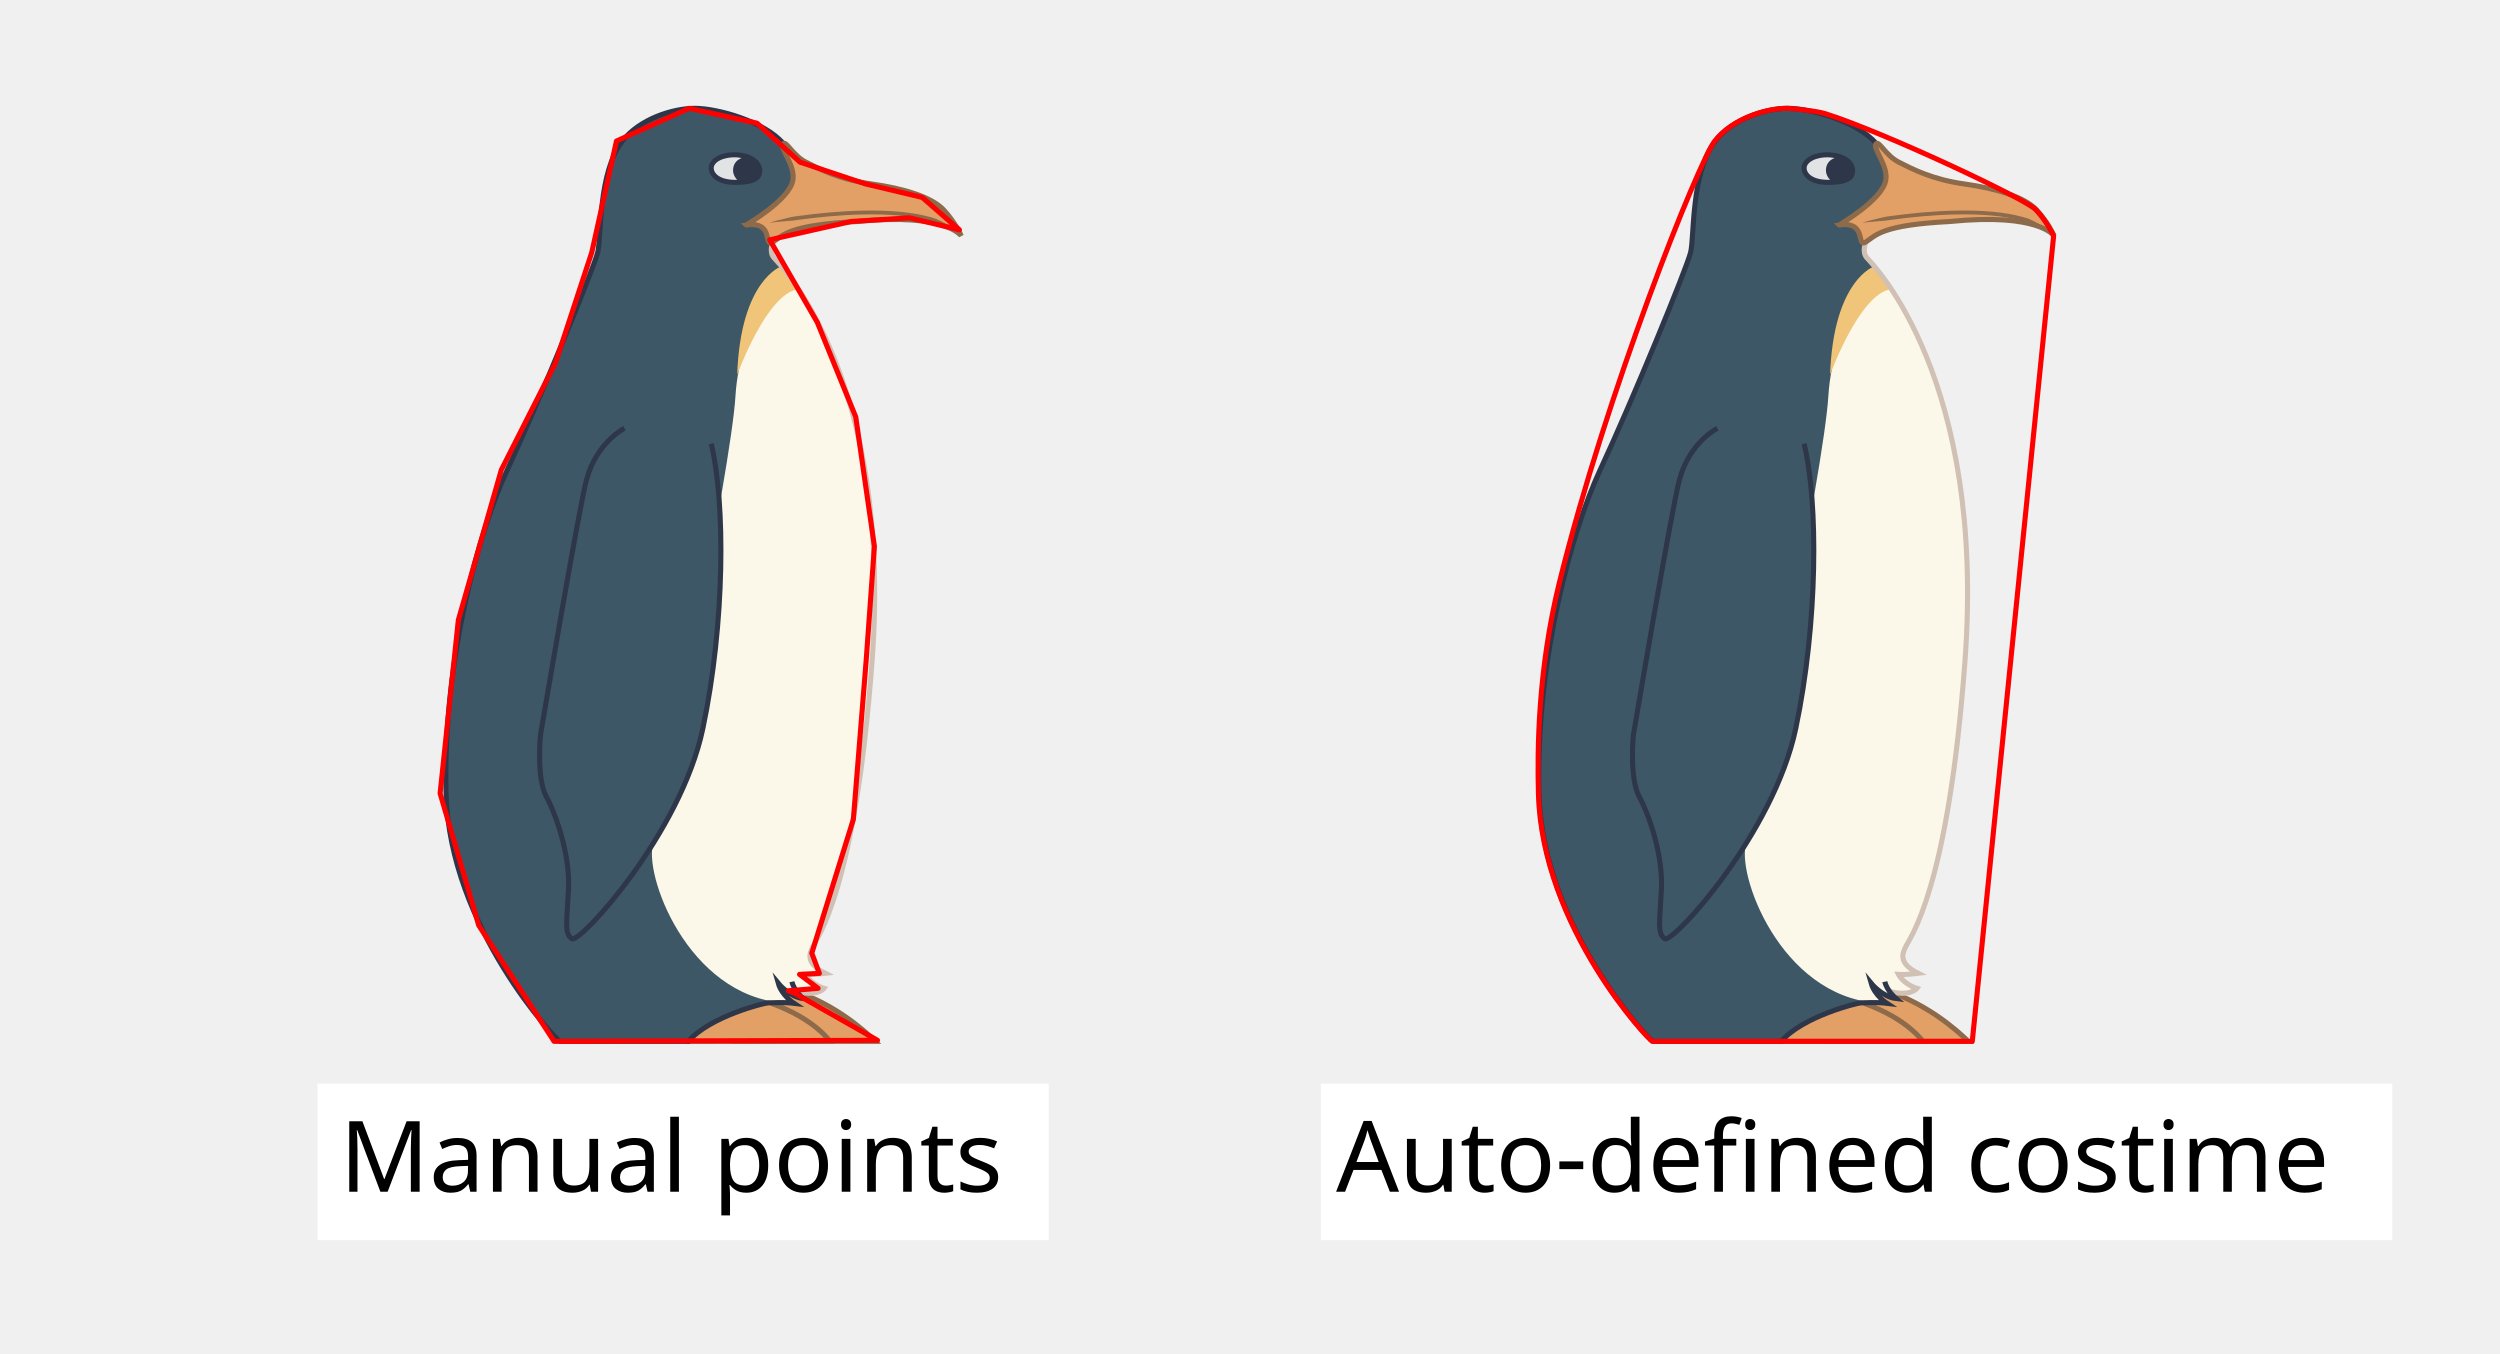
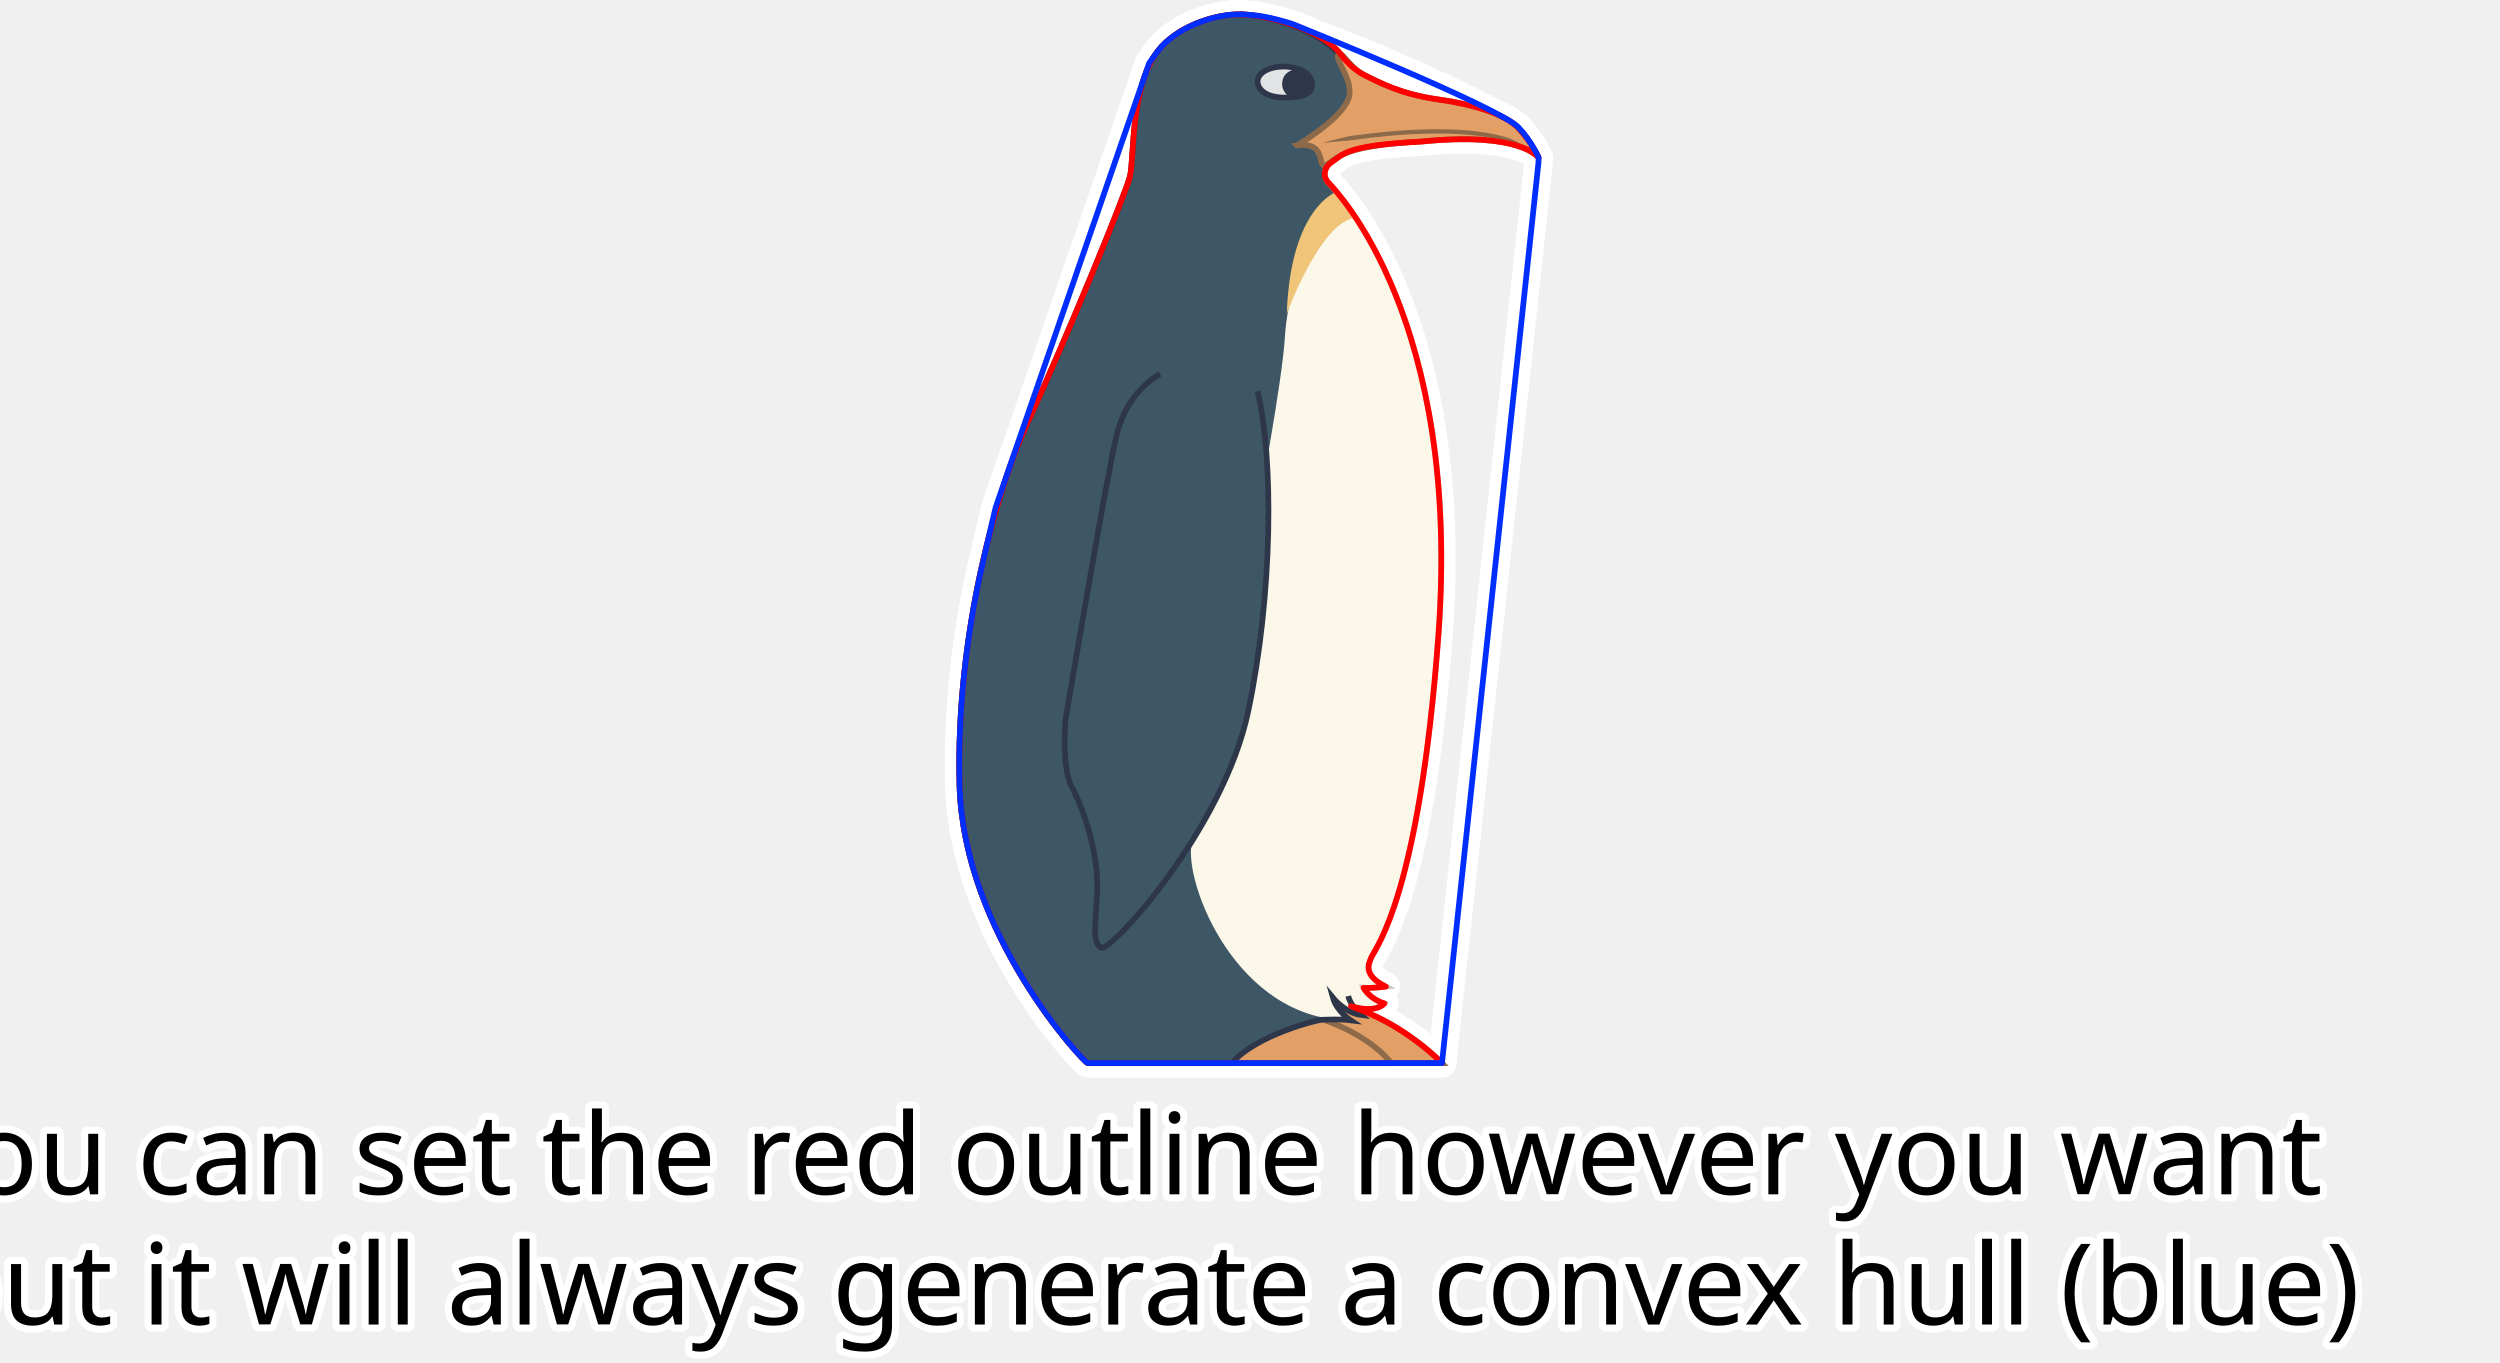
- <svg xmlns="http://www.w3.org/2000/svg" version="1.1" width="245" height="132.667" viewBox="0,0,245,132.667">
-   <g transform="translate(-117.5,-123.6667)">
+ <svg xmlns="http://www.w3.org/2000/svg" version="1.1" width="217.969" height="118.832" viewBox="0,0,217.969,118.832">
+   <g transform="translate(-126.106,-118.0327)">
    <g stroke-miterlimit="10">
-       <path d="M117.5,256.333v-132.667h245v132.667z" fill="none" fill-rule="nonzero" stroke="none" stroke-width="0" stroke-linecap="butt" stroke-linejoin="miter" />
-       <path d="M246.942,245.198v-15.333h105v15.333z" fill="#ffffff" fill-rule="nonzero" stroke="none" stroke-width="0" stroke-linecap="butt" stroke-linejoin="miter" />
-       <path d="M148.609,245.198v-15.333h71.667v15.333z" fill="#ffffff" fill-rule="nonzero" stroke="none" stroke-width="0" stroke-linecap="butt" stroke-linejoin="miter" />
-       <g stroke-linecap="butt" stroke-linejoin="miter">
-         <g>
-           <path d="M189.413,225.717c2.677,-6.578 6.802,-4.618 6.802,-4.618c4.303,1.56 7.062,4.618 7.062,4.618h-13.864" fill="#e3a066" fill-rule="nonzero" stroke="none" stroke-width="1" />
-           <path d="M195.965,221.006c4.303,1.56 7.312,4.711 7.312,4.711h-14.125" fill="none" fill-rule="evenodd" stroke="#8d6a4a" stroke-width="0.5" />
-           <path d="M184.965,225.717c3.083,-3.142 8.124,-3.728 8.124,-3.728c4.303,1.56 5.74,3.728 5.74,3.728h-13.864" fill="#e3a066" fill-rule="nonzero" stroke="none" stroke-width="1" />
-           <path d="M193.089,221.989c4.303,1.56 5.74,3.728 5.74,3.728h-14.125" fill="none" fill-rule="evenodd" stroke="#8d6a4a" stroke-width="0.5" />
-           <path d="M194.267,137.739c3.438,3.802 -0.562,8.421 -0.562,8.421c0,0 -1.405,2.796 0.386,3.599c0.025,13.378 -0.625,41.138 -0.625,41.605c0,0.67 1.5,27.986 1.645,28.509c0.241,0.868 1.105,1.655 1.105,1.655c-1.354,-0.168 -2.438,-1.488 -2.438,-1.488c0.334,1.173 1.521,1.948 1.521,1.948c-1.021,-0.123 -2.042,-0.045 -2.501,-0.042c-0.416,0.002 -5.75,1.34 -7.833,3.771h-12.584c-0.25,0 -10.833,-11.144 -11.166,-24.299c-0.334,-13.155 3.263,-25.828 6,-31.706c3.178,-6.825 8.489,-19.775 8.864,-21.315c0.375,-1.539 0.014,-7.8 2.421,-10.911c1.672,-2.162 4.944,-3.204 7.111,-3.204c2.167,0 6.747,1.345 8.656,3.456" fill="#3e5766" fill-rule="nonzero" stroke="none" stroke-width="1" />
-           <path d="M194.671,150.486c0,0 2.095,2.843 3.689,6.231c3.5,7.75 5.75,19.251 4.504,33.014c-1.149,12.694 -2.233,20.841 -5.942,27.302c-0.508,0.886 1.46,2.022 1.46,2.022c-0.834,0 -1.94,0.102 -1.94,0.102c0.083,1.048 1.815,1.364 1.815,1.364c-2.396,1.173 -3.104,-0.491 -3.104,-0.491c0.396,0.974 0.955,1.479 0.955,1.479c-0.667,0.042 -2.329,-1.469 -2.329,-1.469c0,1.131 1.521,1.948 1.521,1.948c-9.906,0.064 -14.584,-12.024 -13.834,-15.459c0.75,-3.435 7.667,-36.7 8.112,-44.073c0.445,-7.374 5.095,-11.971 5.095,-11.971" fill="#fbf8ea" fill-rule="nonzero" stroke="none" stroke-width="1" />
-           <path d="M189.746,160.368c0.334,-9.307 4.343,-10.609 4.343,-10.609l1.661,2.243c-3.154,0.409 -6.008,8.479 -6.005,8.366" fill="#f0c579" fill-rule="nonzero" stroke="none" stroke-width="1" />
-           <path d="M193.256,147.375c0,0 -0.45,0.986 0.125,1.592c0.716,0.754 11.617,11.953 9.584,39.465c-1.667,22.539 -5.406,27.115 -5.827,28.042c-0.28,0.617 -0.767,1.577 1.243,2.582c0,0 -1.24,0.155 -1.94,0.103c0,0 0.471,0.945 1.815,1.364c0,0 -0.666,0.907 -2.916,0.237" fill="none" fill-rule="evenodd" stroke="#d1c1b5" stroke-width="0.5" />
-           <path d="M195.11,219.873c0.188,0.881 1.104,1.655 1.104,1.655c-1.354,-0.168 -2.438,-1.488 -2.438,-1.488c0.334,1.173 1.521,1.948 1.521,1.948c-1.021,-0.123 -2.042,-0.045 -2.5,-0.042c-0.416,0.002 -5.75,1.34 -7.833,3.771h-12.583c-0.25,0 -10.834,-11.144 -11.167,-24.299c-0.333,-13.155 3.264,-25.828 6,-31.706c3.178,-6.825 8.489,-19.775 8.864,-21.315c0.375,-1.539 0.015,-7.8 2.421,-10.911c1.673,-2.162 4.944,-3.204 7.111,-3.204c2.167,0 6.823,1.278 8.657,3.456" fill="none" fill-rule="evenodd" stroke="#2e374a" stroke-width="0.5" />
-         </g>
-         <g>
-           <path d="M190.642,145.72c-0.098,0.014 4.236,-2.427 4.562,-4.399c0.25,-1.508 -1.375,-3.174 -0.938,-3.582c0.291,-0.273 0.943,1.177 2.219,1.822c1.365,0.691 3.281,1.697 6.437,2.137c3.156,0.44 5.875,1.288 7.032,2.514c1.157,1.226 1.75,2.576 1.75,2.576c0,0 -1.468,-2.294 -10.219,-1.414c-6.718,0.345 -7.229,1.361 -8.229,2c-1,0.638 0.198,-2.063 -2.615,-1.655" fill="#e3a066" fill-rule="nonzero" stroke="none" stroke-width="1" />
-           <path d="M192.892,145.5c0,0 0.28,-0.098 0.776,-0.227c0.249,-0.062 0.552,-0.137 0.9,-0.223c0.174,-0.041 0.36,-0.084 0.556,-0.13c0.197,-0.043 0.407,-0.055 0.625,-0.09c1.742,-0.237 4.078,-0.487 6.427,-0.525c1.175,-0.021 2.351,0.01 3.451,0.109c0.55,0.049 1.081,0.121 1.581,0.201c0.5,0.089 0.971,0.192 1.401,0.308c0.211,0.07 0.423,0.111 0.612,0.19c0.185,0.086 0.361,0.167 0.526,0.243c0.322,0.174 0.598,0.324 0.809,0.479c0.221,0.137 0.368,0.281 0.473,0.369c0.104,0.09 0.16,0.138 0.16,0.138c0,0 -0.064,-0.037 -0.182,-0.107c-0.118,-0.07 -0.287,-0.176 -0.521,-0.279c-0.225,-0.118 -0.516,-0.222 -0.846,-0.339c-0.338,-0.1 -0.719,-0.2 -1.13,-0.331c-0.417,-0.112 -0.875,-0.213 -1.365,-0.299c-0.491,-0.078 -1.011,-0.149 -1.552,-0.198c-1.083,-0.098 -2.247,-0.127 -3.41,-0.107c-2.329,0.038 -4.652,0.286 -6.383,0.522c-0.43,0.076 -0.831,0.107 -1.187,0.13c-0.355,0.031 -0.664,0.059 -0.919,0.082c-0.255,0.025 -0.456,0.044 -0.593,0.058c-0.135,0.013 -0.208,0.027 -0.208,0.027" fill="#8d6a4a" fill-rule="nonzero" stroke="none" stroke-width="1" />
-           <path d="M190.642,145.72c-0.098,0.014 4.236,-2.427 4.562,-4.399c0.25,-1.508 -1.375,-3.174 -0.938,-3.582c0.291,-0.273 0.943,1.177 2.219,1.822c1.365,0.691 3.281,1.697 6.437,2.137c3.156,0.44 5.875,1.288 7.032,2.514c1.157,1.226 1.75,2.576 1.75,2.576c0,0 -1.468,-2.294 -10.219,-1.414c-6.718,0.345 -7.229,1.361 -8.229,2c-1,0.638 0.198,-2.063 -2.615,-1.655z" fill="none" fill-rule="evenodd" stroke="#8d6a4a" stroke-width="0.5" />
-         </g>
-         <g>
-           <path d="M187.204,139.99c0.078,-0.66 1.032,-1.257 2.5,-1.194c1.953,0.157 2.257,1.147 2.25,1.539c-0.009,0.476 -0.139,1.163 -2.373,1.163c-1.909,0 -2.447,-0.915 -2.377,-1.508" fill="#e2e3e4" fill-rule="nonzero" stroke="none" stroke-width="1" />
-           <path d="M189.97,141.478c0,0 -0.765,-0.471 -0.61,-1.367c0.156,-0.893 1.073,-1.09 1.419,-1.058c0.345,0.031 0.623,0.327 0.623,0.327c0,0 0.74,0.558 0.552,1.171c-0.188,0.613 -1.115,0.886 -1.115,0.886c0,0 -0.747,0.104 -0.87,0.041" fill="#2e374a" fill-rule="nonzero" stroke="none" stroke-width="1" />
-           <path d="M187.204,140.033c0.078,-0.66 1.032,-1.257 2.5,-1.194c1.953,0.157 2.257,1.147 2.25,1.539c-0.009,0.476 -0.139,1.163 -2.373,1.163c-1.909,0 -2.447,-0.915 -2.377,-1.508z" fill="none" fill-rule="evenodd" stroke="#2e374a" stroke-width="0.5" />
-         </g>
-         <g>
-           <path d="M187.198,167.149c1.401,5.782 1.349,17.596 -0.817,27.902c-2.166,10.306 -12.084,21.115 -12.834,20.612c-0.75,-0.503 -0.5,-1.592 -0.334,-4.859c0.167,-3.268 -1.167,-7.206 -2.166,-9.049c-1,-1.843 -0.584,-6.033 -0.584,-6.033c0,0 3.736,-22.106 4.507,-25.005c0.993,-3.734 3.732,-5.075 3.732,-5.075" fill="#3e5766" fill-rule="nonzero" stroke="none" stroke-width="1" />
-           <path d="M187.198,167.149c1.401,5.782 1.349,17.596 -0.817,27.902c-2.166,10.306 -12.084,21.115 -12.834,20.612c-0.75,-0.503 -0.5,-1.592 -0.334,-4.859c0.167,-3.268 -1.167,-7.206 -2.166,-9.049c-1,-1.843 -0.584,-6.033 -0.584,-6.033c0,0 3.736,-22.106 4.507,-25.005c0.993,-3.734 3.732,-5.075 3.732,-5.075" fill="none" fill-rule="evenodd" stroke="#2e374a" stroke-width="0.5" />
-         </g>
+       <text transform="translate(235,222.1611) scale(0.24606,0.24606)" font-size="40" xml:space="preserve" fill="#000000" fill-rule="nonzero" stroke="#ffffff" stroke-width="5" stroke-linecap="round" stroke-linejoin="round" font-family="Sans Serif" font-weight="normal" text-anchor="middle">
+         <tspan x="0" dy="0">You can set the red outline however you want</tspan>
+         <tspan x="0" dy="46.15px">but it will always generate a convex hull (blue)</tspan>
+       </text>
+       <g fill="none" fill-rule="evenodd" stroke="#ffffff" stroke-width="2.5" stroke-linecap="round" stroke-linejoin="round">
+         <path d="M244.516,206.006c4.303,1.56 7.312,4.711 7.312,4.711h-18.875h-12.021c-0.25,0 -10.834,-11.144 -11.167,-24.299c-0.333,-13.155 3.264,-25.828 6,-31.706c3.178,-6.825 8.489,-19.775 8.864,-21.315c0.375,-1.539 0.015,-7.8 2.421,-10.911c1.673,-2.162 4.944,-3.204 7.111,-3.204c2.167,0 6.929,1.193 8.763,3.371c0,0 0.836,1.263 2.112,1.908c1.365,0.691 3.281,1.697 6.437,2.137c3.156,0.44 5.875,1.288 7.032,2.514c1.157,1.226 1.75,2.576 1.75,2.576c0,0 -1.468,-2.294 -10.219,-1.414c-6.718,0.345 -6.782,1.127 -7.782,1.766c-0.662,0.423 -0.897,1.22 -0.322,1.826c0.716,0.754 11.617,11.953 9.584,39.465c-1.667,22.539 -5.406,27.115 -5.827,28.042c-0.28,0.617 -0.767,1.577 1.243,2.582c0,0 -1.24,0.155 -1.94,0.103c0,0 0.471,0.945 1.815,1.364c0,0 -0.666,0.907 -2.916,0.237z" />
+         <path d="M251.829,210.717h-18.875h-12.021c-0.25,0 -10.834,-11.144 -11.167,-24.299c-0.16,-6.325 0.588,-12.538 1.713,-17.939c0.119,-0.573 1.435,-6.204 1.435,-6.204l13.379,-38.723c0,0 0.597,-0.857 0.759,-1.065c1.673,-2.162 4.945,-3.221 7.111,-3.204c0.136,0.005 0.281,0.016 0.434,0.032c5.696,0.604 22.784,8.704 23.909,9.897c1.157,1.226 1.75,2.576 1.75,2.576l-0.021,0.494z" />
      </g>
      <g stroke-linecap="butt" stroke-linejoin="miter">
-         <g>
-           <path d="M296.516,225.717c2.677,-6.578 6.802,-4.618 6.802,-4.618c4.303,1.56 7.062,4.618 7.062,4.618h-13.864" fill="#e3a066" fill-rule="nonzero" stroke="none" stroke-width="1" />
-           <path d="M303.068,221.006c4.303,1.56 7.312,4.711 7.312,4.711h-14.125" fill="none" fill-rule="evenodd" stroke="#8d6a4a" stroke-width="0.5" />
-           <path d="M292.068,225.717c3.083,-3.142 8.124,-3.728 8.124,-3.728c4.303,1.56 5.74,3.728 5.74,3.728h-13.864" fill="#e3a066" fill-rule="nonzero" stroke="none" stroke-width="1" />
-           <path d="M300.192,221.989c4.303,1.56 5.74,3.728 5.74,3.728h-14.125" fill="none" fill-rule="evenodd" stroke="#8d6a4a" stroke-width="0.5" />
-           <path d="M301.37,137.739c3.438,3.802 -0.562,8.421 -0.562,8.421c0,0 -1.405,2.796 0.386,3.599c0.025,13.378 -0.625,41.138 -0.625,41.605c0,0.67 1.5,27.986 1.645,28.509c0.241,0.868 1.105,1.655 1.105,1.655c-1.354,-0.168 -2.438,-1.488 -2.438,-1.488c0.334,1.173 1.521,1.948 1.521,1.948c-1.021,-0.123 -2.042,-0.045 -2.501,-0.042c-0.416,0.002 -5.75,1.34 -7.833,3.771h-12.584c-0.25,0 -10.833,-11.144 -11.166,-24.299c-0.334,-13.155 3.263,-25.828 6,-31.706c3.178,-6.825 8.489,-19.775 8.864,-21.315c0.375,-1.539 0.014,-7.8 2.421,-10.911c1.672,-2.162 4.944,-3.204 7.111,-3.204c2.167,0 6.747,1.345 8.656,3.456" fill="#3e5766" fill-rule="nonzero" stroke="none" stroke-width="1" />
-           <path d="M301.774,150.486c0,0 2.095,2.843 3.689,6.231c3.5,7.75 5.75,19.251 4.504,33.014c-1.149,12.694 -2.233,20.841 -5.942,27.302c-0.508,0.886 1.46,2.022 1.46,2.022c-0.834,0 -1.94,0.102 -1.94,0.102c0.083,1.048 1.815,1.364 1.815,1.364c-2.396,1.173 -3.104,-0.491 -3.104,-0.491c0.396,0.974 0.955,1.479 0.955,1.479c-0.667,0.042 -2.329,-1.469 -2.329,-1.469c0,1.131 1.521,1.948 1.521,1.948c-9.906,0.064 -14.584,-12.024 -13.834,-15.459c0.75,-3.435 7.667,-36.7 8.112,-44.073c0.445,-7.374 5.095,-11.971 5.095,-11.971" fill="#fbf8ea" fill-rule="nonzero" stroke="none" stroke-width="1" />
-           <path d="M296.849,160.368c0.334,-9.307 4.343,-10.609 4.343,-10.609l1.661,2.243c-3.154,0.409 -6.008,8.479 -6.005,8.366" fill="#f0c579" fill-rule="nonzero" stroke="none" stroke-width="1" />
-           <path d="M300.36,147.375c0,0 -0.45,0.986 0.125,1.592c0.716,0.754 11.617,11.953 9.584,39.465c-1.667,22.539 -5.406,27.115 -5.827,28.042c-0.28,0.617 -0.767,1.577 1.243,2.582c0,0 -1.24,0.155 -1.94,0.103c0,0 0.471,0.945 1.815,1.364c0,0 -0.666,0.907 -2.916,0.237" fill="none" fill-rule="evenodd" stroke="#d1c1b5" stroke-width="0.5" />
-           <path d="M302.214,219.873c0.188,0.881 1.104,1.655 1.104,1.655c-1.354,-0.168 -2.438,-1.488 -2.438,-1.488c0.334,1.173 1.521,1.948 1.521,1.948c-1.021,-0.123 -2.042,-0.045 -2.5,-0.042c-0.416,0.002 -5.75,1.34 -7.833,3.771h-12.583c-0.25,0 -10.834,-11.144 -11.167,-24.299c-0.333,-13.155 3.264,-25.828 6,-31.706c3.178,-6.825 8.489,-19.775 8.864,-21.315c0.375,-1.539 0.015,-7.8 2.421,-10.911c1.673,-2.162 4.944,-3.204 7.111,-3.204c2.167,0 6.823,1.278 8.657,3.456" fill="none" fill-rule="evenodd" stroke="#2e374a" stroke-width="0.5" />
-         </g>
-         <g>
-           <path d="M297.745,145.72c-0.098,0.014 4.236,-2.427 4.562,-4.399c0.25,-1.508 -1.375,-3.174 -0.938,-3.582c0.291,-0.273 0.943,1.177 2.219,1.822c1.365,0.691 3.281,1.697 6.437,2.137c3.156,0.44 5.875,1.288 7.032,2.514c1.157,1.226 1.75,2.576 1.75,2.576c0,0 -1.468,-2.294 -10.219,-1.414c-6.718,0.345 -7.229,1.361 -8.229,2c-1,0.638 0.198,-2.063 -2.615,-1.655" fill="#e3a066" fill-rule="nonzero" stroke="none" stroke-width="1" />
-           <path d="M299.995,145.5c0,0 0.28,-0.098 0.776,-0.227c0.249,-0.062 0.552,-0.137 0.9,-0.223c0.174,-0.041 0.36,-0.084 0.556,-0.13c0.197,-0.043 0.407,-0.055 0.625,-0.09c1.742,-0.237 4.078,-0.487 6.427,-0.525c1.175,-0.021 2.351,0.01 3.451,0.109c0.55,0.049 1.081,0.121 1.581,0.201c0.5,0.089 0.971,0.192 1.401,0.308c0.211,0.07 0.423,0.111 0.612,0.19c0.185,0.086 0.361,0.167 0.526,0.243c0.322,0.174 0.598,0.324 0.809,0.479c0.221,0.137 0.368,0.281 0.473,0.369c0.104,0.09 0.16,0.138 0.16,0.138c0,0 -0.064,-0.037 -0.182,-0.107c-0.118,-0.07 -0.287,-0.176 -0.521,-0.279c-0.225,-0.118 -0.516,-0.222 -0.846,-0.339c-0.338,-0.1 -0.719,-0.2 -1.13,-0.331c-0.417,-0.112 -0.875,-0.213 -1.365,-0.299c-0.491,-0.078 -1.011,-0.149 -1.552,-0.198c-1.083,-0.098 -2.247,-0.127 -3.41,-0.107c-2.329,0.038 -4.652,0.286 -6.383,0.522c-0.43,0.076 -0.831,0.107 -1.187,0.13c-0.355,0.031 -0.664,0.059 -0.919,0.082c-0.255,0.025 -0.456,0.044 -0.593,0.058c-0.135,0.013 -0.208,0.027 -0.208,0.027" fill="#8d6a4a" fill-rule="nonzero" stroke="none" stroke-width="1" />
-           <path d="M297.745,145.72c-0.098,0.014 4.236,-2.427 4.562,-4.399c0.25,-1.508 -1.375,-3.174 -0.938,-3.582c0.291,-0.273 0.943,1.177 2.219,1.822c1.365,0.691 3.281,1.697 6.437,2.137c3.156,0.44 5.875,1.288 7.032,2.514c1.157,1.226 1.75,2.576 1.75,2.576c0,0 -1.468,-2.294 -10.219,-1.414c-6.718,0.345 -7.229,1.361 -8.229,2c-1,0.638 0.198,-2.063 -2.615,-1.655z" fill="none" fill-rule="evenodd" stroke="#8d6a4a" stroke-width="0.5" />
-         </g>
-         <g>
-           <path d="M294.307,139.99c0.078,-0.66 1.032,-1.257 2.5,-1.194c1.953,0.157 2.257,1.147 2.25,1.539c-0.009,0.476 -0.139,1.163 -2.373,1.163c-1.909,0 -2.447,-0.915 -2.377,-1.508" fill="#e2e3e4" fill-rule="nonzero" stroke="none" stroke-width="1" />
-           <path d="M297.073,141.478c0,0 -0.765,-0.471 -0.61,-1.367c0.156,-0.893 1.073,-1.09 1.419,-1.058c0.345,0.031 0.623,0.327 0.623,0.327c0,0 0.74,0.558 0.552,1.171c-0.188,0.613 -1.115,0.886 -1.115,0.886c0,0 -0.747,0.104 -0.87,0.041" fill="#2e374a" fill-rule="nonzero" stroke="none" stroke-width="1" />
-           <path d="M294.307,140.033c0.078,-0.66 1.032,-1.257 2.5,-1.194c1.953,0.157 2.257,1.147 2.25,1.539c-0.009,0.476 -0.139,1.163 -2.373,1.163c-1.909,0 -2.447,-0.915 -2.377,-1.508z" fill="none" fill-rule="evenodd" stroke="#2e374a" stroke-width="0.5" />
-         </g>
-         <g>
-           <path d="M294.302,167.149c1.401,5.782 1.349,17.596 -0.817,27.902c-2.166,10.306 -12.084,21.115 -12.834,20.612c-0.75,-0.503 -0.5,-1.592 -0.334,-4.859c0.167,-3.268 -1.167,-7.206 -2.166,-9.049c-1,-1.843 -0.584,-6.033 -0.584,-6.033c0,0 3.736,-22.106 4.507,-25.005c0.993,-3.734 3.732,-5.075 3.732,-5.075" fill="#3e5766" fill-rule="nonzero" stroke="none" stroke-width="1" />
-           <path d="M294.302,167.149c1.401,5.782 1.349,17.596 -0.817,27.902c-2.166,10.306 -12.084,21.115 -12.834,20.612c-0.75,-0.503 -0.5,-1.592 -0.334,-4.859c0.167,-3.268 -1.167,-7.206 -2.166,-9.049c-1,-1.843 -0.584,-6.033 -0.584,-6.033c0,0 3.736,-22.106 4.507,-25.005c0.993,-3.734 3.732,-5.075 3.732,-5.075" fill="none" fill-rule="evenodd" stroke="#2e374a" stroke-width="0.5" />
-         </g>
+         <path d="M237.964,210.717c2.677,-6.578 6.802,-4.618 6.802,-4.618c4.303,1.56 7.062,4.618 7.062,4.618h-13.864" fill="#e3a066" fill-rule="nonzero" stroke="none" stroke-width="1" />
+         <path d="M244.516,206.006c4.303,1.56 7.312,4.711 7.312,4.711h-14.125" fill="none" fill-rule="evenodd" stroke="#8d6a4a" stroke-width="0.5" />
+         <path d="M233.516,210.717c3.083,-3.142 8.124,-3.728 8.124,-3.728c4.303,1.56 5.74,3.728 5.74,3.728h-13.864" fill="#e3a066" fill-rule="nonzero" stroke="none" stroke-width="1" />
+         <path d="M241.641,206.989c4.303,1.56 5.74,3.728 5.74,3.728h-14.125" fill="none" fill-rule="evenodd" stroke="#8d6a4a" stroke-width="0.5" />
+         <path d="M242.818,122.739c3.438,3.802 -0.562,8.421 -0.562,8.421c0,0 -1.405,2.796 0.386,3.599c0.025,13.378 -0.625,41.138 -0.625,41.605c0,0.67 1.5,27.986 1.645,28.509c0.241,0.868 1.105,1.655 1.105,1.655c-1.354,-0.168 -2.438,-1.488 -2.438,-1.488c0.334,1.173 1.521,1.948 1.521,1.948c-1.021,-0.123 -2.042,-0.045 -2.501,-0.042c-0.416,0.002 -5.75,1.34 -7.833,3.771h-12.584c-0.25,0 -10.833,-11.144 -11.166,-24.299c-0.334,-13.155 3.263,-25.828 6,-31.706c3.178,-6.825 8.489,-19.775 8.864,-21.315c0.375,-1.539 0.014,-7.8 2.421,-10.911c1.672,-2.162 4.944,-3.204 7.111,-3.204c2.167,0 6.747,1.345 8.656,3.456" fill="#3e5766" fill-rule="nonzero" stroke="none" stroke-width="1" />
+         <path d="M243.222,135.486c0,0 2.095,2.843 3.689,6.231c3.5,7.75 5.75,19.251 4.504,33.014c-1.149,12.694 -2.233,20.841 -5.942,27.302c-0.508,0.886 1.46,2.022 1.46,2.022c-0.834,0 -1.94,0.102 -1.94,0.102c0.083,1.048 1.815,1.364 1.815,1.364c-2.396,1.173 -3.104,-0.491 -3.104,-0.491c0.396,0.974 0.955,1.479 0.955,1.479c-0.667,0.042 -2.329,-1.469 -2.329,-1.469c0,1.131 1.521,1.948 1.521,1.948c-9.906,0.064 -14.584,-12.024 -13.834,-15.459c0.75,-3.435 7.667,-36.7 8.112,-44.073c0.445,-7.374 5.095,-11.971 5.095,-11.971" fill="#fbf8ea" fill-rule="nonzero" stroke="none" stroke-width="1" />
+         <path d="M238.297,145.368c0.334,-9.307 4.343,-10.609 4.343,-10.609l1.661,2.243c-3.154,0.409 -6.008,8.479 -6.005,8.366" fill="#f0c579" fill-rule="nonzero" stroke="none" stroke-width="1" />
+         <path d="M241.808,132.375c0,0 -0.45,0.986 0.125,1.592c0.716,0.754 11.617,11.953 9.584,39.465c-1.667,22.539 -5.406,27.115 -5.827,28.042c-0.28,0.617 -0.767,1.577 1.243,2.582c0,0 -1.24,0.155 -1.94,0.103c0,0 0.471,0.945 1.815,1.364c0,0 -0.666,0.907 -2.916,0.237" fill="none" fill-rule="evenodd" stroke="#d1c1b5" stroke-width="0.5" />
+         <path d="M243.662,204.873c0.188,0.881 1.104,1.655 1.104,1.655c-1.354,-0.168 -2.438,-1.488 -2.438,-1.488c0.334,1.173 1.521,1.948 1.521,1.948c-1.021,-0.123 -2.042,-0.045 -2.5,-0.042c-0.416,0.002 -5.75,1.34 -7.833,3.771h-12.583c-0.25,0 -10.834,-11.144 -11.167,-24.299c-0.333,-13.155 3.264,-25.828 6,-31.706c3.178,-6.825 8.489,-19.775 8.864,-21.315c0.375,-1.539 0.015,-7.8 2.421,-10.911c1.673,-2.162 4.944,-3.204 7.111,-3.204c2.167,0 6.823,1.278 8.657,3.456" fill="none" fill-rule="evenodd" stroke="#2e374a" stroke-width="0.5" />
      </g>
-       <g fill="none" fill-rule="nonzero" stroke="none" stroke-width="1" stroke-linecap="butt" stroke-linejoin="miter" font-family="sans-serif" font-weight="normal" font-size="12" text-anchor="start" />
-       <g fill="none" fill-rule="nonzero" stroke="none" stroke-width="1" stroke-linecap="butt" stroke-linejoin="miter" font-family="sans-serif" font-weight="normal" font-size="12" text-anchor="start" />
-       <path d="M194.758,220.76l2.916,-0.237l-1.815,-1.364l1.94,-0.103l-0.743,-1.982l4.074,-13.116l1.252,-15.527l0.809,-11.219l-1.828,-12.688l-3.764,-9.258l-4.667,-8.098l7.971,-1.794l5.717,-0.362l4.902,1.176l-3.65,-3.176l-5.532,-1.314l-6.437,-2.137l-4.219,-3.822l-6.657,-1.456l-7.111,3.204l-2.421,10.911l-3.555,10.831l-5.309,10.484l-4.214,14.725l-1.786,16.98l3.785,12.935l7.382,11.364l31.696,-0.1l-8.113,-4.611z" fill="none" fill-rule="evenodd" stroke="#ff0000" stroke-width="0.5" stroke-linecap="round" stroke-linejoin="round" />
-       <path d="M318.756,146.788c0,0 -0.594,-1.351 -1.75,-2.576c-1.003,-1.063 -15.039,-7.66 -20.667,-9.416c-0.861,-0.269 -3.39,-0.513 -3.677,-0.513c-2.167,0 -5.438,1.043 -7.111,3.204c-1.637,2.116 -10.653,24.757 -15.217,43.22c-2.146,8.679 -2.174,16.505 -2.068,20.712c0.334,13.155 10.917,24.299 11.167,24.299h12.583h0.77h17.997z" fill="none" fill-rule="evenodd" stroke="#ff0000" stroke-width="0.5" stroke-linecap="round" stroke-linejoin="round" />
-       <text transform="translate(150.7911,240.4555) scale(0.24172,0.24172)" font-size="40" xml:space="preserve" fill="#000000" fill-rule="nonzero" stroke="none" stroke-width="1" stroke-linecap="butt" stroke-linejoin="miter" font-family="Sans Serif" font-weight="normal" text-anchor="start">
-         <tspan x="0" dy="0">Manual points             Auto-defined costime</tspan>
+       <g stroke-linecap="butt" stroke-linejoin="miter">
+         <path d="M239.193,130.72c-0.098,0.014 4.236,-2.427 4.562,-4.399c0.25,-1.508 -1.375,-3.174 -0.938,-3.582c0.291,-0.273 0.943,1.177 2.219,1.822c1.365,0.691 3.281,1.697 6.437,2.137c3.156,0.44 5.875,1.288 7.032,2.514c1.157,1.226 1.75,2.576 1.75,2.576c0,0 -1.468,-2.294 -10.219,-1.414c-6.718,0.345 -7.229,1.361 -8.229,2c-1,0.638 0.198,-2.063 -2.615,-1.655" fill="#e3a066" fill-rule="nonzero" stroke="none" stroke-width="1" />
+         <path d="M241.443,130.5c0,0 0.28,-0.098 0.776,-0.227c0.249,-0.062 0.552,-0.137 0.9,-0.223c0.174,-0.041 0.36,-0.084 0.556,-0.13c0.197,-0.043 0.407,-0.055 0.625,-0.09c1.742,-0.237 4.078,-0.487 6.427,-0.525c1.175,-0.021 2.351,0.01 3.451,0.109c0.55,0.049 1.081,0.121 1.581,0.201c0.5,0.089 0.971,0.192 1.401,0.308c0.211,0.07 0.423,0.111 0.612,0.19c0.185,0.086 0.361,0.167 0.526,0.243c0.322,0.174 0.598,0.324 0.809,0.479c0.221,0.137 0.368,0.281 0.473,0.369c0.104,0.09 0.16,0.138 0.16,0.138c0,0 -0.064,-0.037 -0.182,-0.107c-0.118,-0.07 -0.287,-0.176 -0.521,-0.279c-0.225,-0.118 -0.516,-0.222 -0.846,-0.339c-0.338,-0.1 -0.719,-0.2 -1.13,-0.331c-0.417,-0.112 -0.875,-0.213 -1.365,-0.299c-0.491,-0.078 -1.011,-0.149 -1.552,-0.198c-1.083,-0.098 -2.247,-0.127 -3.41,-0.107c-2.329,0.038 -4.652,0.286 -6.383,0.522c-0.43,0.076 -0.831,0.107 -1.187,0.13c-0.355,0.031 -0.664,0.059 -0.919,0.082c-0.255,0.025 -0.456,0.044 -0.593,0.058c-0.135,0.013 -0.208,0.027 -0.208,0.027" fill="#8d6a4a" fill-rule="nonzero" stroke="none" stroke-width="1" />
+         <path d="M239.193,130.72c-0.098,0.014 4.236,-2.427 4.562,-4.399c0.25,-1.508 -1.375,-3.174 -0.938,-3.582c0.291,-0.273 0.943,1.177 2.219,1.822c1.365,0.691 3.281,1.697 6.437,2.137c3.156,0.44 5.875,1.288 7.032,2.514c1.157,1.226 1.75,2.576 1.75,2.576c0,0 -1.468,-2.294 -10.219,-1.414c-6.718,0.345 -7.229,1.361 -8.229,2c-1,0.638 0.198,-2.063 -2.615,-1.655z" fill="none" fill-rule="evenodd" stroke="#8d6a4a" stroke-width="0.5" />
+       </g>
+       <g stroke-linecap="butt" stroke-linejoin="miter">
+         <path d="M235.756,124.99c0.078,-0.66 1.032,-1.257 2.5,-1.194c1.953,0.157 2.257,1.147 2.25,1.539c-0.009,0.476 -0.139,1.163 -2.373,1.163c-1.909,0 -2.447,-0.915 -2.377,-1.508" fill="#e2e3e4" fill-rule="nonzero" stroke="none" stroke-width="1" />
+         <path d="M238.521,126.478c0,0 -0.765,-0.471 -0.61,-1.367c0.156,-0.893 1.073,-1.09 1.419,-1.058c0.345,0.031 0.623,0.327 0.623,0.327c0,0 0.74,0.558 0.552,1.171c-0.188,0.613 -1.115,0.886 -1.115,0.886c0,0 -0.747,0.104 -0.87,0.041" fill="#2e374a" fill-rule="nonzero" stroke="none" stroke-width="1" />
+         <path d="M235.756,125.033c0.078,-0.66 1.032,-1.257 2.5,-1.194c1.953,0.157 2.257,1.147 2.25,1.539c-0.009,0.476 -0.139,1.163 -2.373,1.163c-1.909,0 -2.447,-0.915 -2.377,-1.508z" fill="none" fill-rule="evenodd" stroke="#2e374a" stroke-width="0.5" />
+       </g>
+       <g stroke-linecap="butt" stroke-linejoin="miter">
+         <path d="M235.75,152.149c1.401,5.782 1.349,17.596 -0.817,27.902c-2.166,10.306 -12.084,21.115 -12.834,20.612c-0.75,-0.503 -0.5,-1.592 -0.334,-4.859c0.167,-3.268 -1.167,-7.206 -2.166,-9.049c-1,-1.843 -0.584,-6.033 -0.584,-6.033c0,0 3.736,-22.106 4.507,-25.005c0.993,-3.734 3.732,-5.075 3.732,-5.075" fill="#3e5766" fill-rule="nonzero" stroke="none" stroke-width="1" />
+         <path d="M235.75,152.149c1.401,5.782 1.349,17.596 -0.817,27.902c-2.166,10.306 -12.084,21.115 -12.834,20.612c-0.75,-0.503 -0.5,-1.592 -0.334,-4.859c0.167,-3.268 -1.167,-7.206 -2.166,-9.049c-1,-1.843 -0.584,-6.033 -0.584,-6.033c0,0 3.736,-22.106 4.507,-25.005c0.993,-3.734 3.732,-5.075 3.732,-5.075" fill="none" fill-rule="evenodd" stroke="#2e374a" stroke-width="0.5" />
+       </g>
+       <path d="M244.516,206.006c4.303,1.56 7.312,4.711 7.312,4.711h-18.875h-12.021c-0.25,0 -10.834,-11.144 -11.167,-24.299c-0.333,-13.155 3.264,-25.828 6,-31.706c3.178,-6.825 8.489,-19.775 8.864,-21.315c0.375,-1.539 0.015,-7.8 2.421,-10.911c1.673,-2.162 4.944,-3.204 7.111,-3.204c2.167,0 6.929,1.193 8.763,3.371c0,0 0.836,1.263 2.112,1.908c1.365,0.691 3.281,1.697 6.437,2.137c3.156,0.44 5.875,1.288 7.032,2.514c1.157,1.226 1.75,2.576 1.75,2.576c0,0 -1.468,-2.294 -10.219,-1.414c-6.718,0.345 -6.782,1.127 -7.782,1.766c-0.662,0.423 -0.897,1.22 -0.322,1.826c0.716,0.754 11.617,11.953 9.584,39.465c-1.667,22.539 -5.406,27.115 -5.827,28.042c-0.28,0.617 -0.767,1.577 1.243,2.582c0,0 -1.24,0.155 -1.94,0.103c0,0 0.471,0.945 1.815,1.364c0,0 -0.666,0.907 -2.916,0.237z" fill="none" fill-rule="evenodd" stroke="#ff0000" stroke-width="0.5" stroke-linecap="round" stroke-linejoin="round" />
+       <path d="M251.829,210.717h-18.875h-12.021c-0.25,0 -10.834,-11.144 -11.167,-24.299c-0.16,-6.325 0.588,-12.538 1.713,-17.939c0.119,-0.573 1.435,-6.204 1.435,-6.204l13.379,-38.723c0,0 0.597,-0.857 0.759,-1.065c1.673,-2.162 5.005,-3.221 7.171,-3.204c0.393,0.001 1.392,0.065 2.184,0.218c1.292,0.25 2.427,0.637 2.427,0.637c0,0 18.045,7.258 19.673,9.013c1.157,1.226 1.75,2.636 1.75,2.636l-0.021,0.494z" fill="none" fill-rule="evenodd" stroke="#002eff" stroke-width="0.5" stroke-linecap="round" stroke-linejoin="round" />
+       <text transform="translate(235,222.1611) scale(0.24606,0.24606)" font-size="40" xml:space="preserve" fill="#000000" fill-rule="nonzero" stroke="none" stroke-width="1" stroke-linecap="round" stroke-linejoin="round" font-family="Sans Serif" font-weight="normal" text-anchor="middle">
+         <tspan x="0" dy="0">You can set the red outline however you want</tspan>
+         <tspan x="0" dy="46.15px">but it will always generate a convex hull (blue)</tspan>
      </text>
    </g>
  </g>
</svg>
